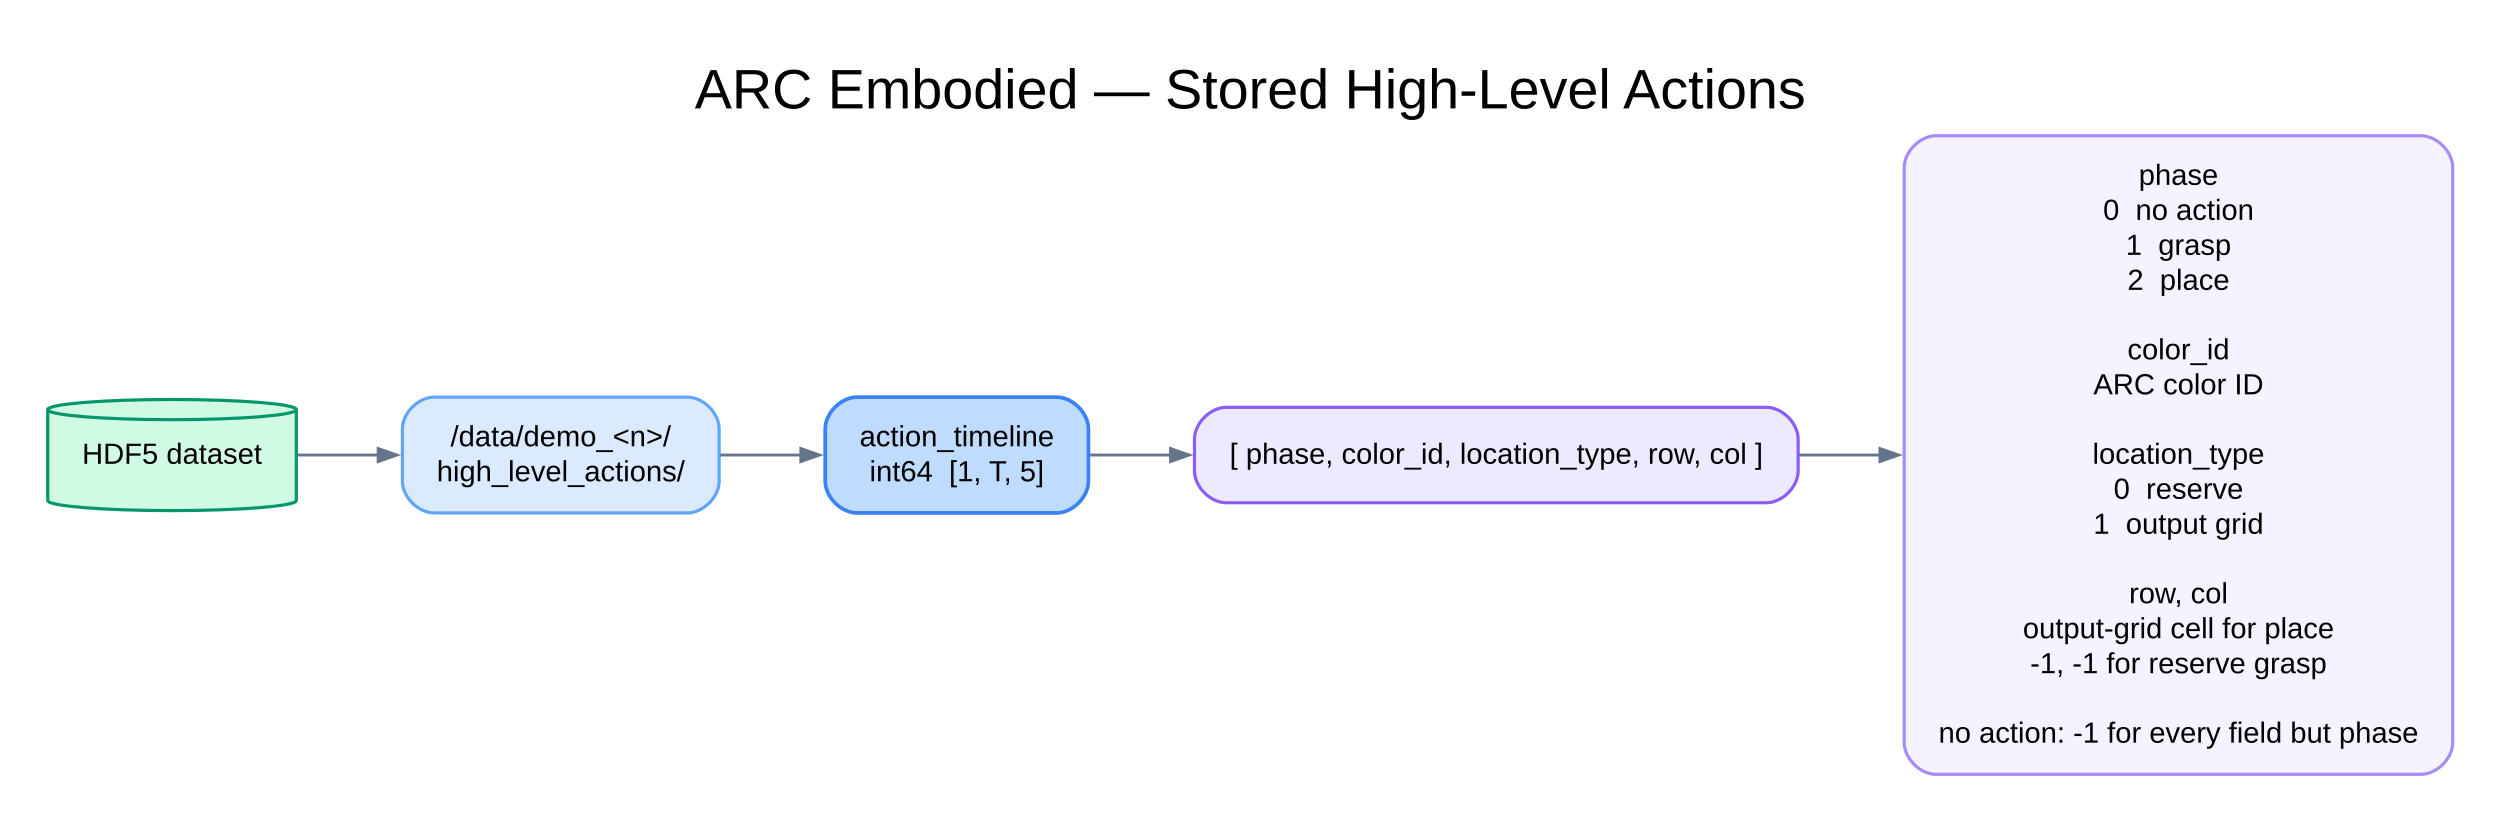
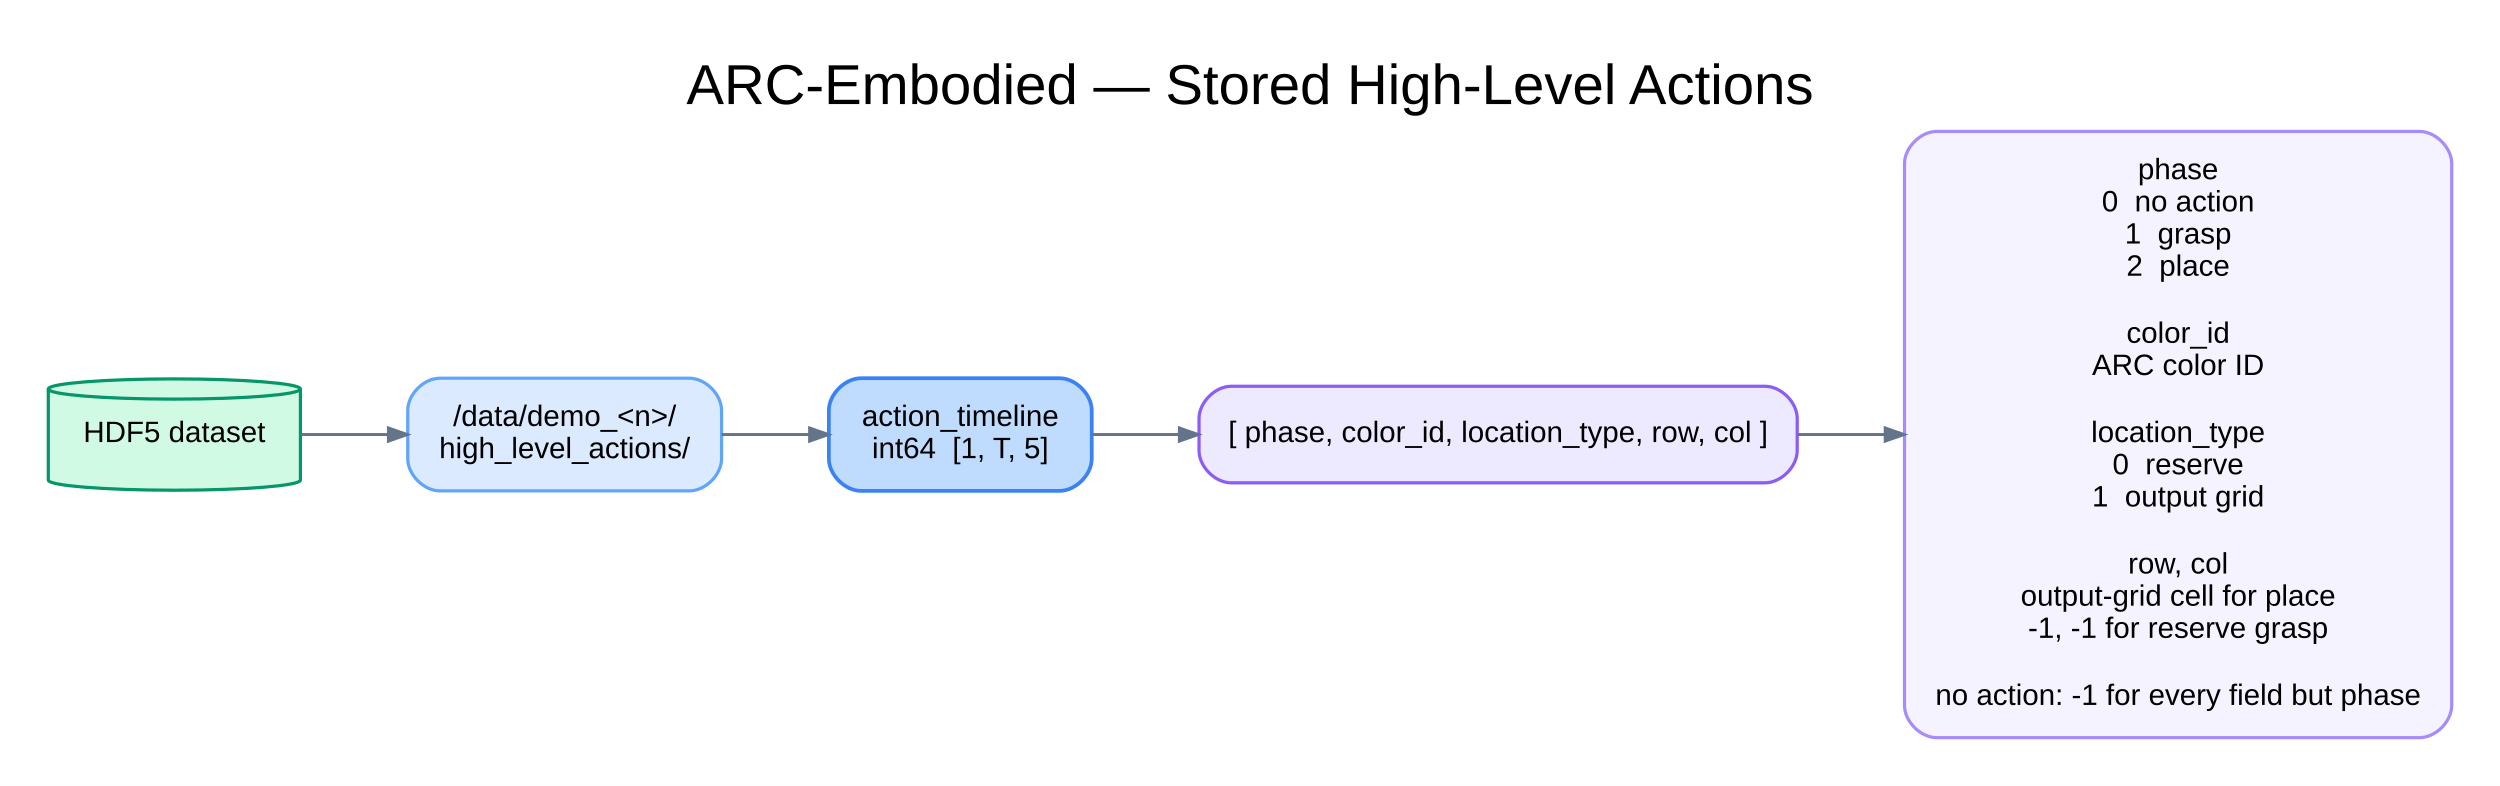
- <svg xmlns="http://www.w3.org/2000/svg" width="943pt" height="310pt" viewBox="0.00 0.00 943.00 310.00">
-   <g id="graph0" class="graph" transform="scale(1 1) rotate(0) translate(18 292.08)">
-     <polygon fill="white" stroke="none" points="-18,18 -18,-292.08 925.17,-292.08 925.17,18 -18,18" />
-     <text xml:space="preserve" text-anchor="middle" x="453.59" y="-251.18" font-family="Arial" font-size="21.00">ARC Embodied — Stored High-Level Actions</text>
+ <svg xmlns="http://www.w3.org/2000/svg" width="932pt" height="293pt" viewBox="0.00 0.00 932.00 293.00">
+   <g id="graph0" class="graph" transform="scale(1 1) rotate(0) translate(18 275)">
+     <polygon fill="white" stroke="transparent" points="-18,18 -18,-275 914,-275 914,18 -18,18" />
+     <text text-anchor="middle" x="448" y="-236.2" font-family="Arial" font-size="21.00">ARC-Embodied — Stored High-Level Actions</text>
    <g id="node1" class="node">
-       <path fill="#d1fae5" stroke="#059669" stroke-width="1.2" d="M93.78,-137.58C93.78,-139.69 72.77,-141.39 46.89,-141.39 21.02,-141.39 0,-139.69 0,-137.58 0,-137.58 0,-103.29 0,-103.29 0,-101.19 21.02,-99.48 46.89,-99.48 72.77,-99.48 93.78,-101.19 93.78,-103.29 93.78,-103.29 93.78,-137.58 93.78,-137.58" />
-       <path fill="none" stroke="#059669" stroke-width="1.2" d="M93.78,-137.58C93.78,-135.48 72.77,-133.77 46.89,-133.77 21.02,-133.77 0,-135.48 0,-137.58" />
-       <text xml:space="preserve" text-anchor="middle" x="46.89" y="-117.14" font-family="Arial" font-size="11.00">HDF5 dataset</text>
+       <path fill="#d1fae5" stroke="#059669" stroke-width="1.2" d="M94,-129.98C94,-132.06 72.93,-133.75 47,-133.75 21.07,-133.75 0,-132.06 0,-129.98 0,-129.98 0,-96.02 0,-96.02 0,-93.94 21.07,-92.25 47,-92.25 72.93,-92.25 94,-93.94 94,-96.02 94,-96.02 94,-129.98 94,-129.98" />
+       <path fill="none" stroke="#059669" stroke-width="1.2" d="M94,-129.98C94,-127.9 72.93,-126.21 47,-126.21 21.07,-126.21 0,-127.9 0,-129.98" />
+       <text text-anchor="middle" x="47" y="-110.2" font-family="Arial" font-size="11.00">HDF5 dataset</text>
    </g>
    <g id="node2" class="node">
-       <path fill="#dbeafe" stroke="#60a5fa" stroke-width="1.2" d="M241.27,-142.28C241.27,-142.28 145.78,-142.28 145.78,-142.28 139.78,-142.28 133.78,-136.28 133.78,-130.28 133.78,-130.28 133.78,-110.6 133.78,-110.6 133.78,-104.6 139.78,-98.6 145.78,-98.6 145.78,-98.6 241.27,-98.6 241.27,-98.6 247.27,-98.6 253.27,-104.6 253.27,-110.6 253.27,-110.6 253.27,-130.28 253.27,-130.28 253.27,-136.28 247.27,-142.28 241.27,-142.28" />
-       <text xml:space="preserve" text-anchor="middle" x="193.53" y="-123.74" font-family="Arial" font-size="11.00">/data/demo_&lt;n&gt;/</text>
-       <text xml:space="preserve" text-anchor="middle" x="193.53" y="-110.54" font-family="Arial" font-size="11.00">high_level_actions/</text>
+       <path fill="#dbeafe" stroke="#60a5fa" stroke-width="1.2" d="M239,-134C239,-134 146,-134 146,-134 140,-134 134,-128 134,-122 134,-122 134,-104 134,-104 134,-98 140,-92 146,-92 146,-92 239,-92 239,-92 245,-92 251,-98 251,-104 251,-104 251,-122 251,-122 251,-128 245,-134 239,-134" />
+       <text text-anchor="middle" x="192.5" y="-116.2" font-family="Arial" font-size="11.00">/data/demo_&lt;n&gt;/</text>
+       <text text-anchor="middle" x="192.5" y="-104.2" font-family="Arial" font-size="11.00">high_level_actions/</text>
    </g>
    <g id="edge1" class="edge">
-       <path fill="none" stroke="#64748b" stroke-width="1.1" d="M94.05,-120.44C103.81,-120.44 114.29,-120.44 124.66,-120.44" />
-       <polygon fill="#64748b" stroke="#64748b" stroke-width="1.1" points="124.65,-122.89 131.65,-120.44 124.65,-117.99 124.65,-122.89" />
+       <path fill="none" stroke="#64748b" stroke-width="1.1" d="M94.19,-113C104.54,-113 115.71,-113 126.66,-113" />
+       <polygon fill="#64748b" stroke="#64748b" stroke-width="1.1" points="126.81,-115.45 133.81,-113 126.81,-110.55 126.81,-115.45" />
    </g>
    <g id="node3" class="node">
-       <path fill="#bfdbfe" stroke="#3b82f6" stroke-width="1.4" d="M380.56,-142.28C380.56,-142.28 305.27,-142.28 305.27,-142.28 299.27,-142.28 293.27,-136.28 293.27,-130.28 293.27,-130.28 293.27,-110.6 293.27,-110.6 293.27,-104.6 299.27,-98.6 305.27,-98.6 305.27,-98.6 380.56,-98.6 380.56,-98.6 386.56,-98.6 392.56,-104.6 392.56,-110.6 392.56,-110.6 392.56,-130.28 392.56,-130.28 392.56,-136.28 386.56,-142.28 380.56,-142.28" />
-       <text xml:space="preserve" text-anchor="middle" x="342.92" y="-123.74" font-family="Arial" font-size="11.00">action_timeline</text>
-       <text xml:space="preserve" text-anchor="middle" x="342.92" y="-110.54" font-family="Arial" font-size="11.00">int64  [1, T, 5]</text>
+       <path fill="#bfdbfe" stroke="#3b82f6" stroke-width="1.4" d="M377,-134C377,-134 303,-134 303,-134 297,-134 291,-128 291,-122 291,-122 291,-104 291,-104 291,-98 297,-92 303,-92 303,-92 377,-92 377,-92 383,-92 389,-98 389,-104 389,-104 389,-122 389,-122 389,-128 383,-134 377,-134" />
+       <text text-anchor="middle" x="340" y="-116.2" font-family="Arial" font-size="11.00">action_timeline</text>
+       <text text-anchor="middle" x="340" y="-104.2" font-family="Arial" font-size="11.00">int64  [1, T, 5]</text>
    </g>
    <g id="edge2" class="edge">
-       <path fill="none" stroke="#64748b" stroke-width="1.1" d="M253.63,-120.44C263.66,-120.44 274.07,-120.44 284.07,-120.44" />
-       <polygon fill="#64748b" stroke="#64748b" stroke-width="1.1" points="284.07,-122.89 291.07,-120.44 284.07,-117.99 284.07,-122.89" />
+       <path fill="none" stroke="#64748b" stroke-width="1.1" d="M251.01,-113C261.72,-113 272.89,-113 283.54,-113" />
+       <polygon fill="#64748b" stroke="#64748b" stroke-width="1.1" points="283.82,-115.45 290.82,-113 283.82,-110.55 283.82,-115.45" />
    </g>
    <g id="node4" class="node">
-       <path fill="#ede9fe" stroke="#8b5cf6" stroke-width="1.2" d="M648.26,-138.44C648.26,-138.44 444.56,-138.44 444.56,-138.44 438.56,-138.44 432.56,-132.44 432.56,-126.44 432.56,-126.44 432.56,-114.44 432.56,-114.44 432.56,-108.44 438.56,-102.44 444.56,-102.44 444.56,-102.44 648.26,-102.44 648.26,-102.44 654.26,-102.44 660.26,-108.44 660.26,-114.44 660.26,-114.44 660.26,-126.44 660.26,-126.44 660.26,-132.44 654.26,-138.44 648.26,-138.44" />
-       <text xml:space="preserve" text-anchor="middle" x="546.41" y="-117.14" font-family="Arial" font-size="11.00">[ phase, color_id, location_type, row, col ]</text>
+       <path fill="#ede9fe" stroke="#8b5cf6" stroke-width="1.2" d="M640,-131C640,-131 441,-131 441,-131 435,-131 429,-125 429,-119 429,-119 429,-107 429,-107 429,-101 435,-95 441,-95 441,-95 640,-95 640,-95 646,-95 652,-101 652,-107 652,-107 652,-119 652,-119 652,-125 646,-131 640,-131" />
+       <text text-anchor="middle" x="540.5" y="-110.2" font-family="Arial" font-size="11.00">[ phase, color_id, location_type, row, col ]</text>
    </g>
    <g id="edge3" class="edge">
-       <path fill="none" stroke="#64748b" stroke-width="1.1" d="M393.21,-120.44C402.68,-120.44 412.97,-120.44 423.6,-120.44" />
-       <polygon fill="#64748b" stroke="#64748b" stroke-width="1.1" points="423.52,-122.89 430.52,-120.44 423.52,-117.99 423.52,-122.89" />
+       <path fill="none" stroke="#64748b" stroke-width="1.1" d="M389.05,-113C399.12,-113 410.16,-113 421.55,-113" />
+       <polygon fill="#64748b" stroke="#64748b" stroke-width="1.1" points="421.67,-115.45 428.67,-113 421.67,-110.55 421.67,-115.45" />
    </g>
    <g id="node5" class="node">
-       <path fill="#f5f3ff" stroke="#a78bfa" stroke-width="1.2" d="M895.17,-240.88C895.17,-240.88 712.26,-240.88 712.26,-240.88 706.26,-240.88 700.26,-234.88 700.26,-228.88 700.26,-228.88 700.26,-12 700.26,-12 700.26,-6 706.26,0 712.26,0 712.26,0 895.17,0 895.17,0 901.17,0 907.17,-6 907.17,-12 907.17,-12 907.17,-228.88 907.17,-228.88 907.17,-234.88 901.17,-240.88 895.17,-240.88" />
-       <text xml:space="preserve" text-anchor="middle" x="803.72" y="-222.34" font-family="Arial" font-size="11.00">phase</text>
-       <text xml:space="preserve" text-anchor="middle" x="803.72" y="-209.14" font-family="Arial" font-size="11.00">0  no action</text>
-       <text xml:space="preserve" text-anchor="middle" x="803.72" y="-195.94" font-family="Arial" font-size="11.00">1  grasp</text>
-       <text xml:space="preserve" text-anchor="middle" x="803.72" y="-182.74" font-family="Arial" font-size="11.00">2  place</text>
-       <text xml:space="preserve" text-anchor="middle" x="803.72" y="-156.54" font-family="Arial" font-size="11.00">color_id</text>
-       <text xml:space="preserve" text-anchor="middle" x="803.72" y="-143.34" font-family="Arial" font-size="11.00">ARC color ID</text>
-       <text xml:space="preserve" text-anchor="middle" x="803.72" y="-117.14" font-family="Arial" font-size="11.00">location_type</text>
-       <text xml:space="preserve" text-anchor="middle" x="803.72" y="-103.94" font-family="Arial" font-size="11.00">0  reserve</text>
-       <text xml:space="preserve" text-anchor="middle" x="803.72" y="-90.74" font-family="Arial" font-size="11.00">1  output grid</text>
-       <text xml:space="preserve" text-anchor="middle" x="803.72" y="-64.54" font-family="Arial" font-size="11.00">row, col</text>
-       <text xml:space="preserve" text-anchor="middle" x="803.72" y="-51.34" font-family="Arial" font-size="11.00">output-grid cell for place</text>
-       <text xml:space="preserve" text-anchor="middle" x="803.72" y="-38.14" font-family="Arial" font-size="11.00">-1, -1 for reserve grasp</text>
-       <text xml:space="preserve" text-anchor="middle" x="803.72" y="-11.94" font-family="Arial" font-size="11.00">no action: -1 for every field but phase</text>
+       <path fill="#f5f3ff" stroke="#a78bfa" stroke-width="1.2" d="M884,-226C884,-226 704,-226 704,-226 698,-226 692,-220 692,-214 692,-214 692,-12 692,-12 692,-6 698,0 704,0 704,0 884,0 884,0 890,0 896,-6 896,-12 896,-12 896,-214 896,-214 896,-220 890,-226 884,-226" />
+       <text text-anchor="middle" x="794" y="-208.2" font-family="Arial" font-size="11.00">phase</text>
+       <text text-anchor="middle" x="794" y="-196.2" font-family="Arial" font-size="11.00">0  no action</text>
+       <text text-anchor="middle" x="794" y="-184.2" font-family="Arial" font-size="11.00">1  grasp</text>
+       <text text-anchor="middle" x="794" y="-172.2" font-family="Arial" font-size="11.00">2  place</text>
+       <text text-anchor="middle" x="794" y="-147.2" font-family="Arial" font-size="11.00">color_id</text>
+       <text text-anchor="middle" x="794" y="-135.2" font-family="Arial" font-size="11.00">ARC color ID</text>
+       <text text-anchor="middle" x="794" y="-110.2" font-family="Arial" font-size="11.00">location_type</text>
+       <text text-anchor="middle" x="794" y="-98.2" font-family="Arial" font-size="11.00">0  reserve</text>
+       <text text-anchor="middle" x="794" y="-86.2" font-family="Arial" font-size="11.00">1  output grid</text>
+       <text text-anchor="middle" x="794" y="-61.2" font-family="Arial" font-size="11.00">row, col</text>
+       <text text-anchor="middle" x="794" y="-49.2" font-family="Arial" font-size="11.00">output-grid cell for place</text>
+       <text text-anchor="middle" x="794" y="-37.2" font-family="Arial" font-size="11.00">-1, -1 for reserve grasp</text>
+       <text text-anchor="middle" x="794" y="-12.2" font-family="Arial" font-size="11.00">no action: -1 for every field but phase</text>
    </g>
    <g id="edge4" class="edge">
-       <path fill="none" stroke="#64748b" stroke-width="1.1" d="M660.51,-120.44C670.72,-120.44 681.06,-120.44 691.25,-120.44" />
-       <polygon fill="#64748b" stroke="#64748b" stroke-width="1.1" points="691.12,-122.89 698.12,-120.44 691.12,-117.99 691.12,-122.89" />
+       <path fill="none" stroke="#64748b" stroke-width="1.1" d="M652.18,-113C662.99,-113 673.95,-113 684.74,-113" />
+       <polygon fill="#64748b" stroke="#64748b" stroke-width="1.1" points="684.8,-115.45 691.8,-113 684.8,-110.55 684.8,-115.45" />
    </g>
  </g>
</svg>
